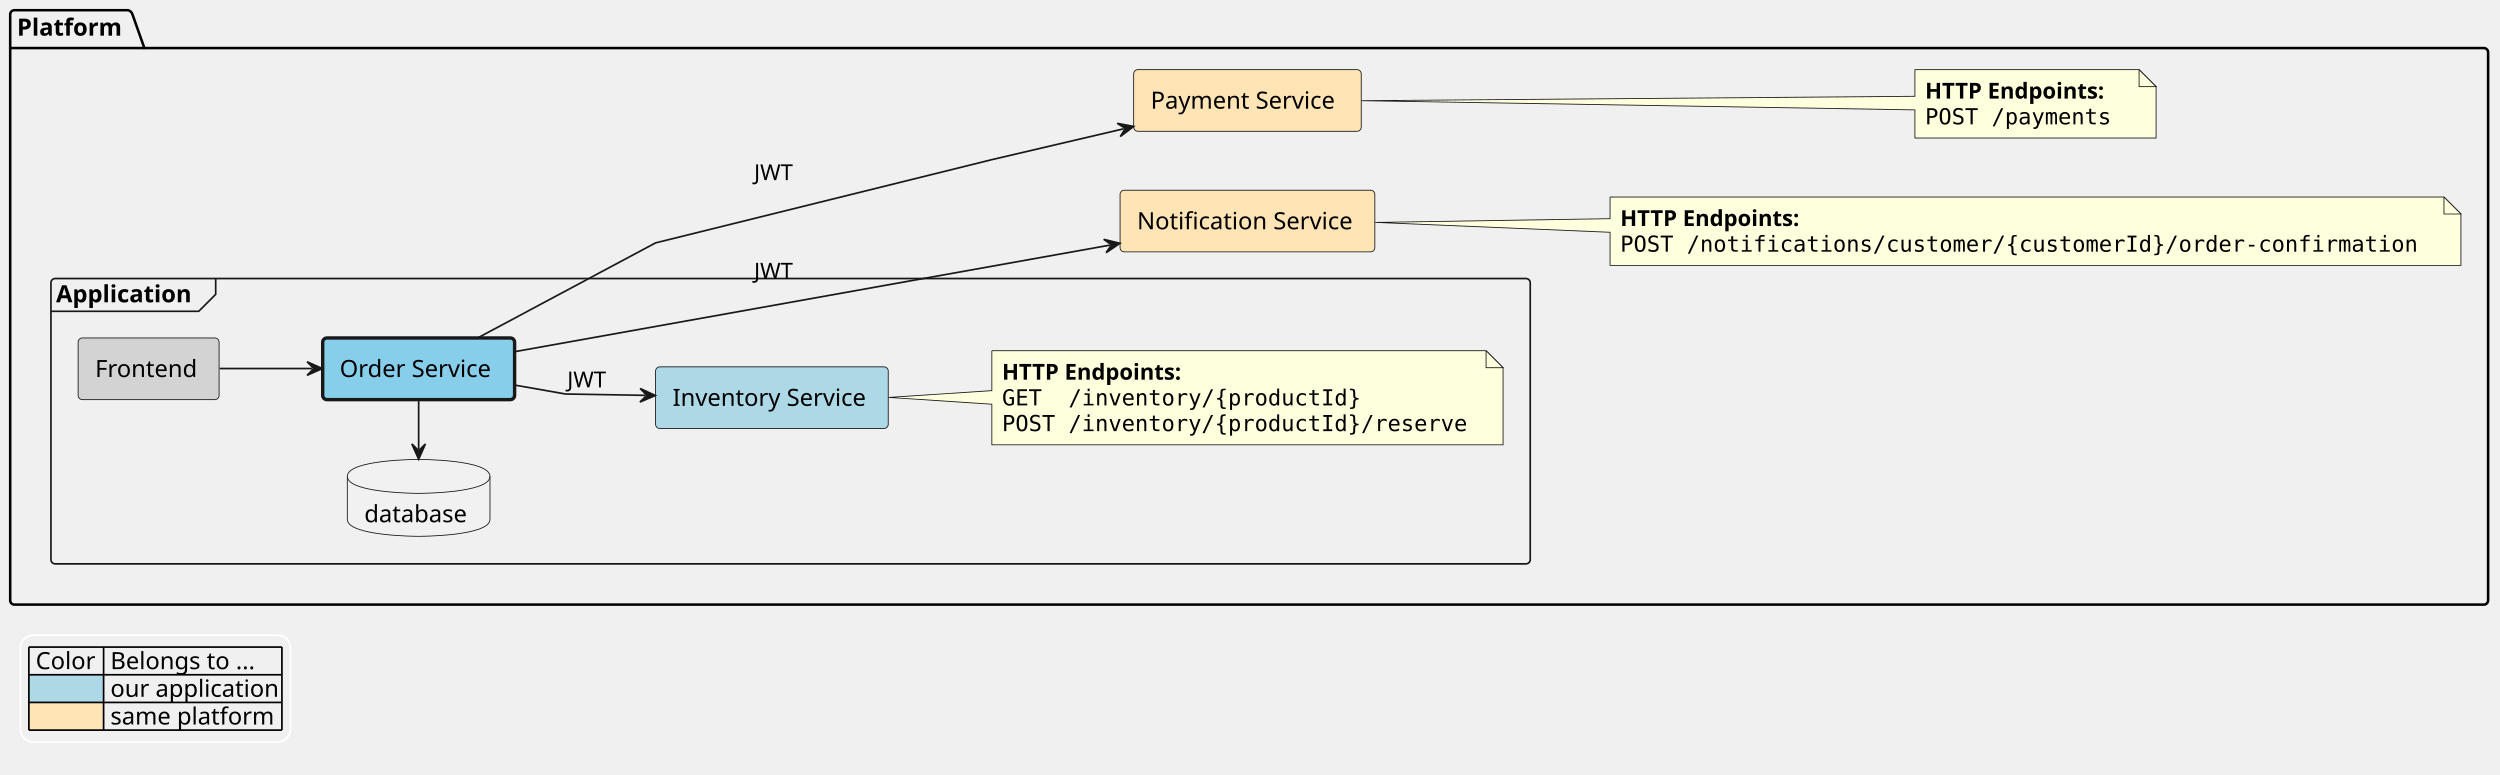
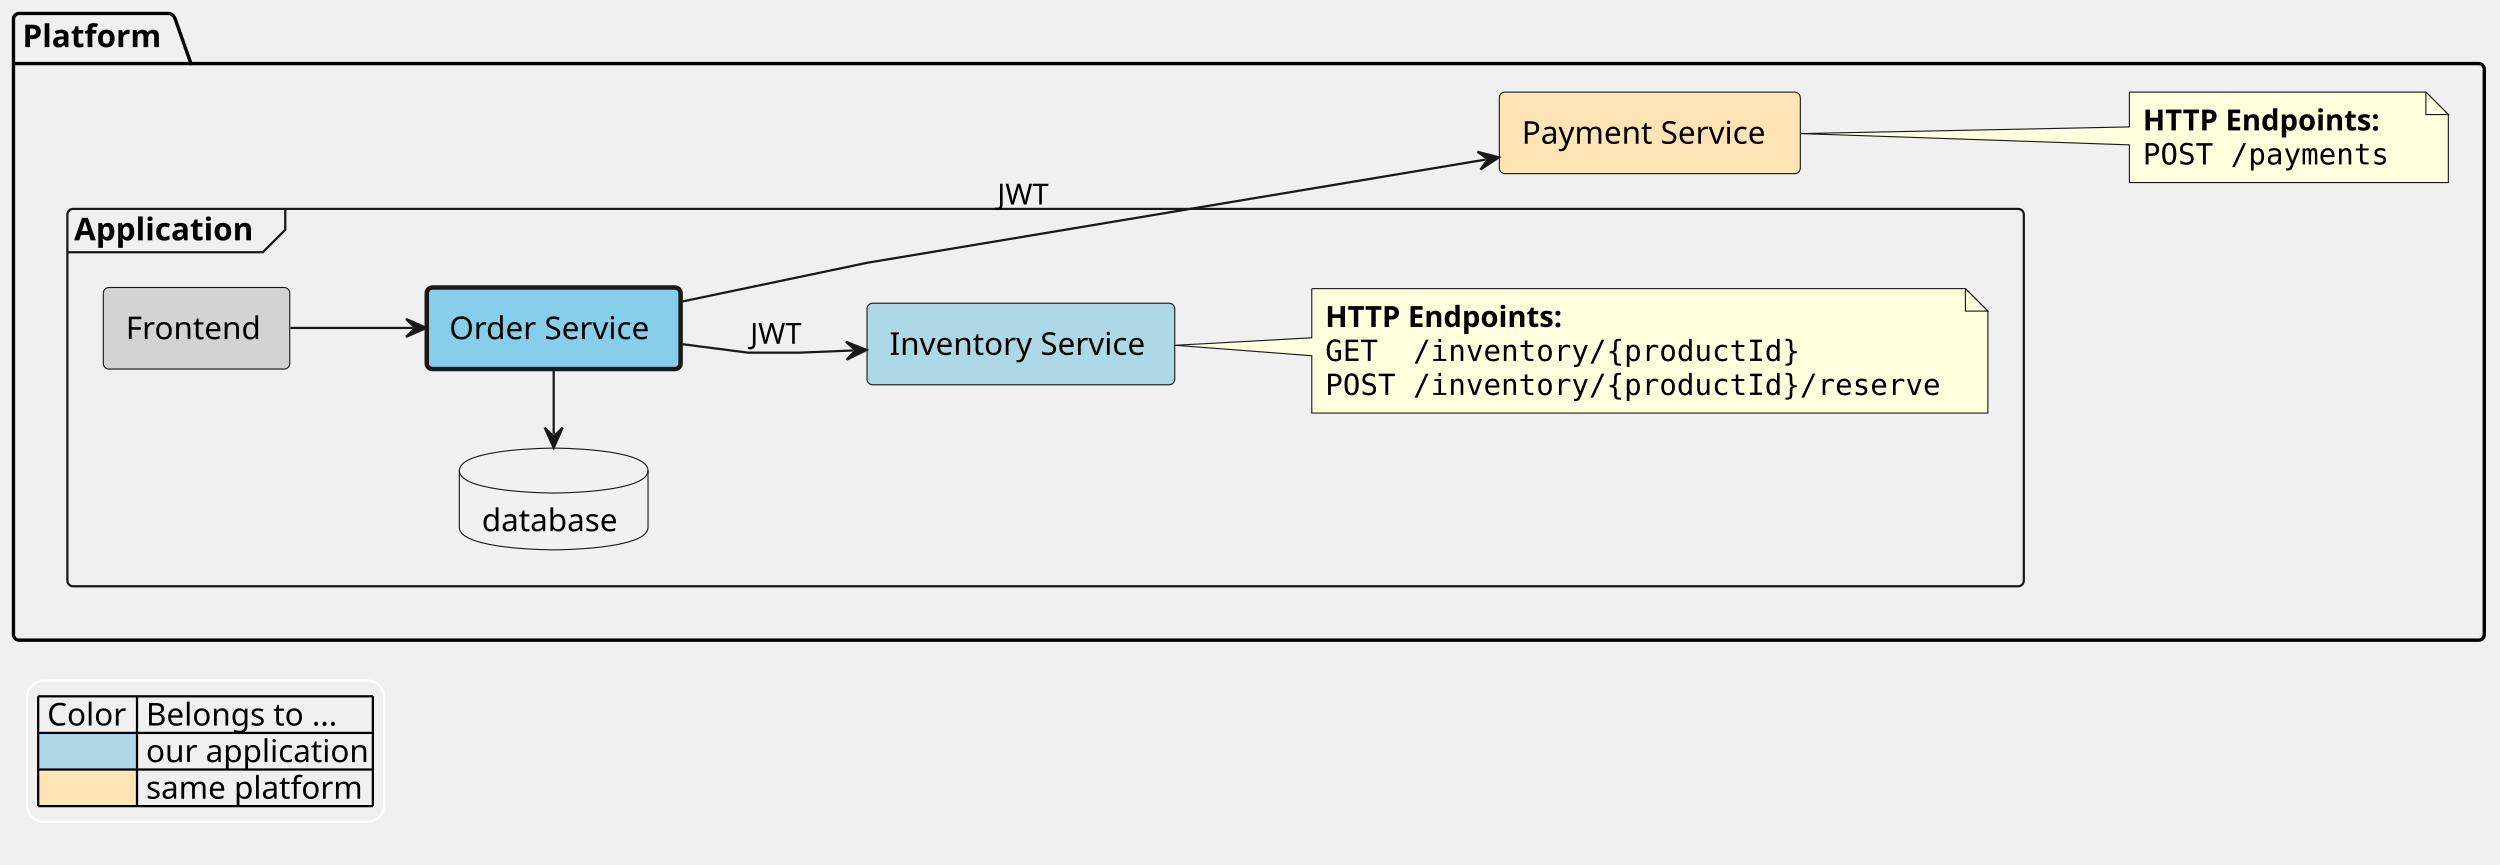
- <svg xmlns="http://www.w3.org/2000/svg" contentStyleType="text/css" height="456px" preserveAspectRatio="none" style="width:1472px;height:456px;background:#FFFFFF;" version="1.1" viewBox="0 0 1472 456" width="1472px" zoomAndPan="magnify">
+ <svg xmlns="http://www.w3.org/2000/svg" contentStyleType="text/css" height="385px" preserveAspectRatio="none" style="width:1113px;height:385px;background:#FFFFFF;" version="1.1" viewBox="0 0 1113 385" width="1113px" zoomAndPan="magnify">
  <defs />
  <g>
    <g id="cluster_Platform">
-       <path d="M8.5,6 L75.5,6 A3.75,3.75 0 0 1 78,8.5 L85,28.297 L1462.5,28.297 A2.5,2.5 0 0 1 1465,30.797 L1465,353.5 A2.5,2.5 0 0 1 1462.5,356 L8.5,356 A2.5,2.5 0 0 1 6,353.5 L6,8.5 A2.5,2.5 0 0 1 8.5,6 " fill="none" style="stroke:#000000;stroke-width:1.5;" />
+       <path d="M8.5,6 L75.5,6 A3.75,3.75 0 0 1 78,8.5 L85,28.297 L1103.5,28.297 A2.5,2.5 0 0 1 1106,30.797 L1106,282.5 A2.5,2.5 0 0 1 1103.5,285 L8.5,285 A2.5,2.5 0 0 1 6,282.5 L6,8.5 A2.5,2.5 0 0 1 8.5,6 " fill="none" style="stroke:#000000;stroke-width:1.5;" />
      <line style="stroke:#000000;stroke-width:1.5;" x1="6" x2="85" y1="28.297" y2="28.297" />
      <text fill="#000000" font-family="sans-serif" font-size="14" font-weight="bold" lengthAdjust="spacing" textLength="66" x="10" y="20.995">Platform</text>
    </g>
    <g id="cluster_Application">
-       <rect fill="none" height="168" rx="2.5" ry="2.5" style="stroke:#181818;stroke-width:1.0;" width="871" x="30" y="164" />
-       <path d="M127,164 L127,173.297 L117,183.297 L30,183.297 " fill="none" style="stroke:#181818;stroke-width:1.0;" />
-       <text fill="#000000" font-family="sans-serif" font-size="14" font-weight="bold" lengthAdjust="spacing" textLength="87" x="33" y="177.995">Application</text>
-     </g>
-     <g id="elem_platform__notification_service">
-       <rect fill="#FFE4B5" height="36.297" rx="2.5" ry="2.5" style="stroke:#181818;stroke-width:0.5;" width="150" x="659.5" y="112" />
-       <text fill="#000000" font-family="sans-serif" font-size="14" lengthAdjust="spacing" textLength="130" x="669.5" y="134.995">Notification Service</text>
+       <rect fill="none" height="168" rx="2.5" ry="2.5" style="stroke:#181818;stroke-width:1.0;" width="871" x="30" y="93" />
+       <path d="M127,93 L127,102.297 L117,112.297 L30,112.297 " fill="none" style="stroke:#181818;stroke-width:1.0;" />
+       <text fill="#000000" font-family="sans-serif" font-size="14" font-weight="bold" lengthAdjust="spacing" textLength="87" x="33" y="106.995">Application</text>
    </g>
    <g id="elem_platform__payment_service">
      <rect fill="#FFE4B5" height="36.297" rx="2.5" ry="2.5" style="stroke:#181818;stroke-width:0.5;" width="134" x="667.5" y="41" />
      <text fill="#000000" font-family="sans-serif" font-size="14" lengthAdjust="spacing" textLength="114" x="677.5" y="63.995">Payment Service</text>
    </g>
-     <g id="elem_GMN13">
-       <path d="M948,116 L948,128.76 L809.73,130.96 L948,136.76 L948,156.266 A0,0 0 0 0 948,156.266 L1449,156.266 A0,0 0 0 0 1449,156.266 L1449,126 L1439,116 L948,116 A0,0 0 0 0 948,116 " fill="#FEFFDD" style="stroke:#181818;stroke-width:0.5;" />
-       <path d="M1439,116 L1439,126 L1449,126 L1439,116 " fill="#FEFFDD" style="stroke:#181818;stroke-width:0.5;" />
-       <text fill="#000000" font-family="sans-serif" font-size="13" font-weight="bold" lengthAdjust="spacing" textLength="121" x="954" y="133.067">HTTP Endpoints:</text>
-       <text fill="#000000" font-family="monospace" font-size="13" lengthAdjust="spacing" textLength="480" x="954" y="148.2">POST /notifications/customer/{customerId}/order-confirmation</text>
-     </g>
-     <g id="elem_GMN16">
-       <path d="M1127.5,41 L1127.5,56.7 L801.69,59.29 L1127.5,64.7 L1127.5,81.266 A0,0 0 0 0 1127.5,81.266 L1269.5,81.266 A0,0 0 0 0 1269.5,81.266 L1269.5,51 L1259.5,41 L1127.5,41 A0,0 0 0 0 1127.5,41 " fill="#FEFFDD" style="stroke:#181818;stroke-width:0.5;" />
-       <path d="M1259.5,41 L1259.5,51 L1269.5,51 L1259.5,41 " fill="#FEFFDD" style="stroke:#181818;stroke-width:0.5;" />
-       <text fill="#000000" font-family="sans-serif" font-size="13" font-weight="bold" lengthAdjust="spacing" textLength="121" x="1133.5" y="58.067">HTTP Endpoints:</text>
-       <text fill="#000000" font-family="monospace" font-size="13" lengthAdjust="spacing" textLength="112" x="1133.5" y="73.2">POST /payments</text>
+     <g id="elem_GMN12">
+       <path d="M948,41 L948,56.5 L801.73,59.47 L948,64.5 L948,81.266 A0,0 0 0 0 948,81.266 L1090,81.266 A0,0 0 0 0 1090,81.266 L1090,51 L1080,41 L948,41 A0,0 0 0 0 948,41 " fill="#FEFFDD" style="stroke:#181818;stroke-width:0.5;" />
+       <path d="M1080,41 L1080,51 L1090,51 L1080,41 " fill="#FEFFDD" style="stroke:#181818;stroke-width:0.5;" />
+       <text fill="#000000" font-family="sans-serif" font-size="13" font-weight="bold" lengthAdjust="spacing" textLength="121" x="954" y="58.067">HTTP Endpoints:</text>
+       <text fill="#000000" font-family="monospace" font-size="13" lengthAdjust="spacing" textLength="112" x="954" y="73.2">POST /payments</text>
    </g>
    <g id="elem_platform__application__frontend">
-       <rect fill="#D3D3D3" height="36.297" rx="2.5" ry="2.5" style="stroke:#181818;stroke-width:0.5;" width="83" x="46" y="199" />
-       <text fill="#000000" font-family="sans-serif" font-size="14" lengthAdjust="spacing" textLength="63" x="56" y="221.995">Frontend</text>
+       <rect fill="#D3D3D3" height="36.297" rx="2.5" ry="2.5" style="stroke:#181818;stroke-width:0.5;" width="83" x="46" y="128" />
+       <text fill="#000000" font-family="sans-serif" font-size="14" lengthAdjust="spacing" textLength="63" x="56" y="150.995">Frontend</text>
    </g>
    <g id="elem_platform__application__order_service">
-       <rect fill="#87CEEB" height="36.297" rx="2.5" ry="2.5" style="stroke:#181818;stroke-width:2.0;" width="113" x="190" y="199" />
-       <text fill="#000000" font-family="sans-serif" font-size="14" lengthAdjust="spacing" textLength="93" x="200" y="221.995">Order Service</text>
+       <rect fill="#87CEEB" height="36.297" rx="2.5" ry="2.5" style="stroke:#181818;stroke-width:2.0;" width="113" x="190" y="128" />
+       <text fill="#000000" font-family="sans-serif" font-size="14" lengthAdjust="spacing" textLength="93" x="200" y="150.995">Order Service</text>
    </g>
    <g id="elem_platform__application__order_database">
-       <path d="M204.5,280.5 C204.5,270.5 246.5,270.5 246.5,270.5 C246.5,270.5 288.5,270.5 288.5,280.5 L288.5,305.797 C288.5,315.797 246.5,315.797 246.5,315.797 C246.5,315.797 204.5,315.797 204.5,305.797 L204.5,280.5 " fill="#F1F1F1" style="stroke:#181818;stroke-width:0.5;" />
-       <path d="M204.5,280.5 C204.5,290.5 246.5,290.5 246.5,290.5 C246.5,290.5 288.5,290.5 288.5,280.5 " fill="none" style="stroke:#181818;stroke-width:0.5;" />
-       <text fill="#000000" font-family="sans-serif" font-size="14" lengthAdjust="spacing" textLength="64" x="214.5" y="307.495">database</text>
+       <path d="M204.5,209.5 C204.5,199.5 246.5,199.5 246.5,199.5 C246.5,199.5 288.5,199.5 288.5,209.5 L288.5,234.797 C288.5,244.797 246.5,244.797 246.5,244.797 C246.5,244.797 204.5,244.797 204.5,234.797 L204.5,209.5 " fill="#F1F1F1" style="stroke:#181818;stroke-width:0.5;" />
+       <path d="M204.5,209.5 C204.5,219.5 246.5,219.5 246.5,219.5 C246.5,219.5 288.5,219.5 288.5,209.5 " fill="none" style="stroke:#181818;stroke-width:0.5;" />
+       <text fill="#000000" font-family="sans-serif" font-size="14" lengthAdjust="spacing" textLength="64" x="214.5" y="236.495">database</text>
    </g>
    <g id="elem_platform__application__inventory_service">
-       <rect fill="#ADD8E6" height="36.297" rx="2.5" ry="2.5" style="stroke:#181818;stroke-width:0.5;" width="137" x="386" y="216" />
-       <text fill="#000000" font-family="sans-serif" font-size="14" lengthAdjust="spacing" textLength="117" x="396" y="238.995">Inventory Service</text>
+       <rect fill="#ADD8E6" height="36.297" rx="2.5" ry="2.5" style="stroke:#181818;stroke-width:0.5;" width="137" x="386" y="135" />
+       <text fill="#000000" font-family="sans-serif" font-size="14" lengthAdjust="spacing" textLength="117" x="396" y="157.995">Inventory Service</text>
    </g>
    <g id="elem_GMN8">
-       <path d="M584,206.5 L584,230 L523.15,234 L584,238 L584,261.898 A0,0 0 0 0 584,261.898 L885,261.898 A0,0 0 0 0 885,261.898 L885,216.5 L875,206.5 L584,206.5 A0,0 0 0 0 584,206.5 " fill="#FEFFDD" style="stroke:#181818;stroke-width:0.5;" />
-       <path d="M875,206.5 L875,216.5 L885,216.5 L875,206.5 " fill="#FEFFDD" style="stroke:#181818;stroke-width:0.5;" />
-       <text fill="#000000" font-family="sans-serif" font-size="13" font-weight="bold" lengthAdjust="spacing" textLength="121" x="590" y="223.567">HTTP Endpoints:</text>
-       <text fill="#000000" font-family="monospace" font-size="13" lengthAdjust="spacing" textLength="216" x="590" y="238.7">GET  /inventory/{productId}</text>
-       <text fill="#000000" font-family="monospace" font-size="13" lengthAdjust="spacing" textLength="280" x="590" y="253.833">POST /inventory/{productId}/reserve</text>
+       <path d="M584,128.5 L584,150.38 L523.15,153.73 L584,158.38 L584,183.898 A0,0 0 0 0 584,183.898 L885,183.898 A0,0 0 0 0 885,183.898 L885,138.5 L875,128.5 L584,128.5 A0,0 0 0 0 584,128.5 " fill="#FEFFDD" style="stroke:#181818;stroke-width:0.5;" />
+       <path d="M875,128.5 L875,138.5 L885,138.5 L875,128.5 " fill="#FEFFDD" style="stroke:#181818;stroke-width:0.5;" />
+       <text fill="#000000" font-family="sans-serif" font-size="13" font-weight="bold" lengthAdjust="spacing" textLength="121" x="590" y="145.567">HTTP Endpoints:</text>
+       <text fill="#000000" font-family="monospace" font-size="13" lengthAdjust="spacing" textLength="216" x="590" y="160.7">GET  /inventory/{productId}</text>
+       <text fill="#000000" font-family="monospace" font-size="13" lengthAdjust="spacing" textLength="280" x="590" y="175.833">POST /inventory/{productId}/reserve</text>
    </g>
    <g id="link_platform__application__frontend_platform__application__order_service">
-       <path d="M129.34,217 C147.78,217 163.86,217 183.79,217 " fill="none" id="platform__application__frontend-to-platform__application__order_service" style="stroke:#181818;stroke-width:1.0;" />
-       <polygon fill="#181818" points="189.79,217,180.79,213,184.79,217,180.79,221,189.79,217" style="stroke:#181818;stroke-width:1.0;" />
+       <path d="M129.34,146 C147.78,146 163.86,146 183.79,146 " fill="none" id="platform__application__frontend-to-platform__application__order_service" style="stroke:#181818;stroke-width:1.0;" />
+       <polygon fill="#181818" points="189.79,146,180.79,142,184.79,146,180.79,150,189.79,146" style="stroke:#181818;stroke-width:1.0;" />
    </g>
    <g id="link_platform__application__order_database_platform__application__order_service">
-       <path d="M246.5,264.38 C246.5,264.38 246.5,242.33 246.5,242.33 C246.5,242.33 246.5,239.2 246.5,235.14 " fill="none" id="platform__application__order_database-backto-platform__application__order_service" style="stroke:#181818;stroke-width:1.0;" />
-       <polygon fill="#181818" points="246.5,270.38,250.5,261.38,246.5,265.38,242.5,261.38,246.5,270.38" style="stroke:#181818;stroke-width:1.0;" />
-     </g>
-     <g id="link_platform__application__order_service_platform__notification_service">
-       <path d="M303.25,207.02 C391.01,191.31 555.554,161.857 653.514,144.317 " fill="none" id="platform__application__order_service-to-platform__notification_service" style="stroke:#181818;stroke-width:1.0;" />
-       <polygon fill="#181818" points="659.42,143.26,649.856,140.909,654.498,144.141,651.266,148.784,659.42,143.26" style="stroke:#181818;stroke-width:1.0;" />
-       <text fill="#000000" font-family="sans-serif" font-size="13" lengthAdjust="spacing" textLength="21" x="444" y="164.067">JWT</text>
+       <path d="M246.5,193.38 C246.5,193.38 246.5,171.33 246.5,171.33 C246.5,171.33 246.5,168.2 246.5,164.14 " fill="none" id="platform__application__order_database-backto-platform__application__order_service" style="stroke:#181818;stroke-width:1.0;" />
+       <polygon fill="#181818" points="246.5,199.38,250.5,190.38,246.5,194.38,242.5,190.38,246.5,199.38" style="stroke:#181818;stroke-width:1.0;" />
    </g>
    <g id="link_platform__application__order_service_platform__application__inventory_service">
-       <path d="M303.1,226.75 C319.43,229.62 333,232 333,232 C333,232 352.391,232.32 379.851,232.78 " fill="none" id="platform__application__order_service-to-platform__application__inventory_service" style="stroke:#181818;stroke-width:1.0;" />
-       <polygon fill="#181818" points="385.85,232.88,376.918,228.73,380.851,232.796,376.784,236.729,385.85,232.88" style="stroke:#181818;stroke-width:1.0;" />
-       <text fill="#000000" font-family="sans-serif" font-size="13" lengthAdjust="spacing" textLength="21" x="334" y="228.067">JWT</text>
+       <path d="M303.1,153.15 C319.43,155.25 333,157 333,157 C333,157 356,157 356,157 C356,157 363.155,156.705 379.785,156.025 " fill="none" id="platform__application__order_service-to-platform__application__inventory_service" style="stroke:#181818;stroke-width:1.0;" />
+       <polygon fill="#181818" points="385.78,155.78,376.624,152.151,380.784,155.984,376.951,160.144,385.78,155.78" style="stroke:#181818;stroke-width:1.0;" />
+       <text fill="#000000" font-family="sans-serif" font-size="13" lengthAdjust="spacing" textLength="21" x="334" y="153.067">JWT</text>
    </g>
    <g id="link_platform__application__order_service_platform__payment_service">
-       <path d="M281.38,198.9 C322.38,176.99 386,143 386,143 C386,143 584,94 584,94 C584,94 621.598,85.198 661.648,75.818 " fill="none" id="platform__application__order_service-to-platform__payment_service" style="stroke:#181818;stroke-width:1.0;" />
-       <polygon fill="#181818" points="667.49,74.45,657.815,72.608,662.622,75.59,659.639,80.397,667.49,74.45" style="stroke:#181818;stroke-width:1.0;" />
-       <text fill="#000000" font-family="sans-serif" font-size="13" lengthAdjust="spacing" textLength="21" x="444" y="106.067">JWT</text>
+       <path d="M303.04,134.37 C341.57,126.3 386,117 386,117 C386,117 560.582,87.857 661.402,71.037 " fill="none" id="platform__application__order_service-to-platform__payment_service" style="stroke:#181818;stroke-width:1.0;" />
+       <polygon fill="#181818" points="667.32,70.05,657.784,67.585,662.388,70.873,659.101,75.477,667.32,70.05" style="stroke:#181818;stroke-width:1.0;" />
+       <text fill="#000000" font-family="sans-serif" font-size="13" lengthAdjust="spacing" textLength="21" x="444" y="91.067">JWT</text>
    </g>
-     <rect fill="none" height="62.891" id="_legend" rx="7.5" ry="7.5" style="stroke:#FFFFFF;stroke-width:1.0;" width="159" x="12" y="374" />
-     <text fill="#000000" font-family="sans-serif" font-size="14" lengthAdjust="spacing" textLength="36" x="21" y="393.995">Color</text>
-     <text fill="#000000" font-family="sans-serif" font-size="14" lengthAdjust="spacing" textLength="91" x="65" y="393.995">Belongs to ...</text>
-     <rect fill="#ADD8E6" height="16.297" style="stroke:none;stroke-width:1.0;" width="44" x="17" y="397.297" />
-     <text fill="#000000" font-family="sans-serif" font-size="14" lengthAdjust="spacing" textLength="4" x="17" y="410.292"> </text>
-     <text fill="#000000" font-family="sans-serif" font-size="14" lengthAdjust="spacing" textLength="101" x="65" y="410.292">our application</text>
-     <rect fill="#FFE4B5" height="16.297" style="stroke:none;stroke-width:1.0;" width="44" x="17" y="413.594" />
-     <text fill="#000000" font-family="sans-serif" font-size="14" lengthAdjust="spacing" textLength="4" x="17" y="426.589"> </text>
-     <text fill="#000000" font-family="sans-serif" font-size="14" lengthAdjust="spacing" textLength="98" x="65" y="426.589">same platform</text>
-     <line style="stroke:#000000;stroke-width:1.0;" x1="17" x2="166" y1="381" y2="381" />
-     <line style="stroke:#000000;stroke-width:1.0;" x1="17" x2="166" y1="397.297" y2="397.297" />
-     <line style="stroke:#000000;stroke-width:1.0;" x1="17" x2="166" y1="413.594" y2="413.594" />
-     <line style="stroke:#000000;stroke-width:1.0;" x1="17" x2="166" y1="429.891" y2="429.891" />
-     <line style="stroke:#000000;stroke-width:1.0;" x1="17" x2="17" y1="381" y2="429.891" />
-     <line style="stroke:#000000;stroke-width:1.0;" x1="61" x2="61" y1="381" y2="429.891" />
-     <line style="stroke:#000000;stroke-width:1.0;" x1="166" x2="166" y1="381" y2="429.891" />
+     <rect fill="none" height="62.891" id="_legend" rx="7.5" ry="7.5" style="stroke:#FFFFFF;stroke-width:1.0;" width="159" x="12" y="303" />
+     <text fill="#000000" font-family="sans-serif" font-size="14" lengthAdjust="spacing" textLength="36" x="21" y="322.995">Color</text>
+     <text fill="#000000" font-family="sans-serif" font-size="14" lengthAdjust="spacing" textLength="91" x="65" y="322.995">Belongs to ...</text>
+     <rect fill="#ADD8E6" height="16.297" style="stroke:none;stroke-width:1.0;" width="44" x="17" y="326.297" />
+     <text fill="#000000" font-family="sans-serif" font-size="14" lengthAdjust="spacing" textLength="4" x="17" y="339.292"> </text>
+     <text fill="#000000" font-family="sans-serif" font-size="14" lengthAdjust="spacing" textLength="101" x="65" y="339.292">our application</text>
+     <rect fill="#FFE4B5" height="16.297" style="stroke:none;stroke-width:1.0;" width="44" x="17" y="342.594" />
+     <text fill="#000000" font-family="sans-serif" font-size="14" lengthAdjust="spacing" textLength="4" x="17" y="355.589"> </text>
+     <text fill="#000000" font-family="sans-serif" font-size="14" lengthAdjust="spacing" textLength="98" x="65" y="355.589">same platform</text>
+     <line style="stroke:#000000;stroke-width:1.0;" x1="17" x2="166" y1="310" y2="310" />
+     <line style="stroke:#000000;stroke-width:1.0;" x1="17" x2="166" y1="326.297" y2="326.297" />
+     <line style="stroke:#000000;stroke-width:1.0;" x1="17" x2="166" y1="342.594" y2="342.594" />
+     <line style="stroke:#000000;stroke-width:1.0;" x1="17" x2="166" y1="358.891" y2="358.891" />
+     <line style="stroke:#000000;stroke-width:1.0;" x1="17" x2="17" y1="310" y2="358.891" />
+     <line style="stroke:#000000;stroke-width:1.0;" x1="61" x2="61" y1="310" y2="358.891" />
+     <line style="stroke:#000000;stroke-width:1.0;" x1="166" x2="166" y1="310" y2="358.891" />
  </g>
</svg>
